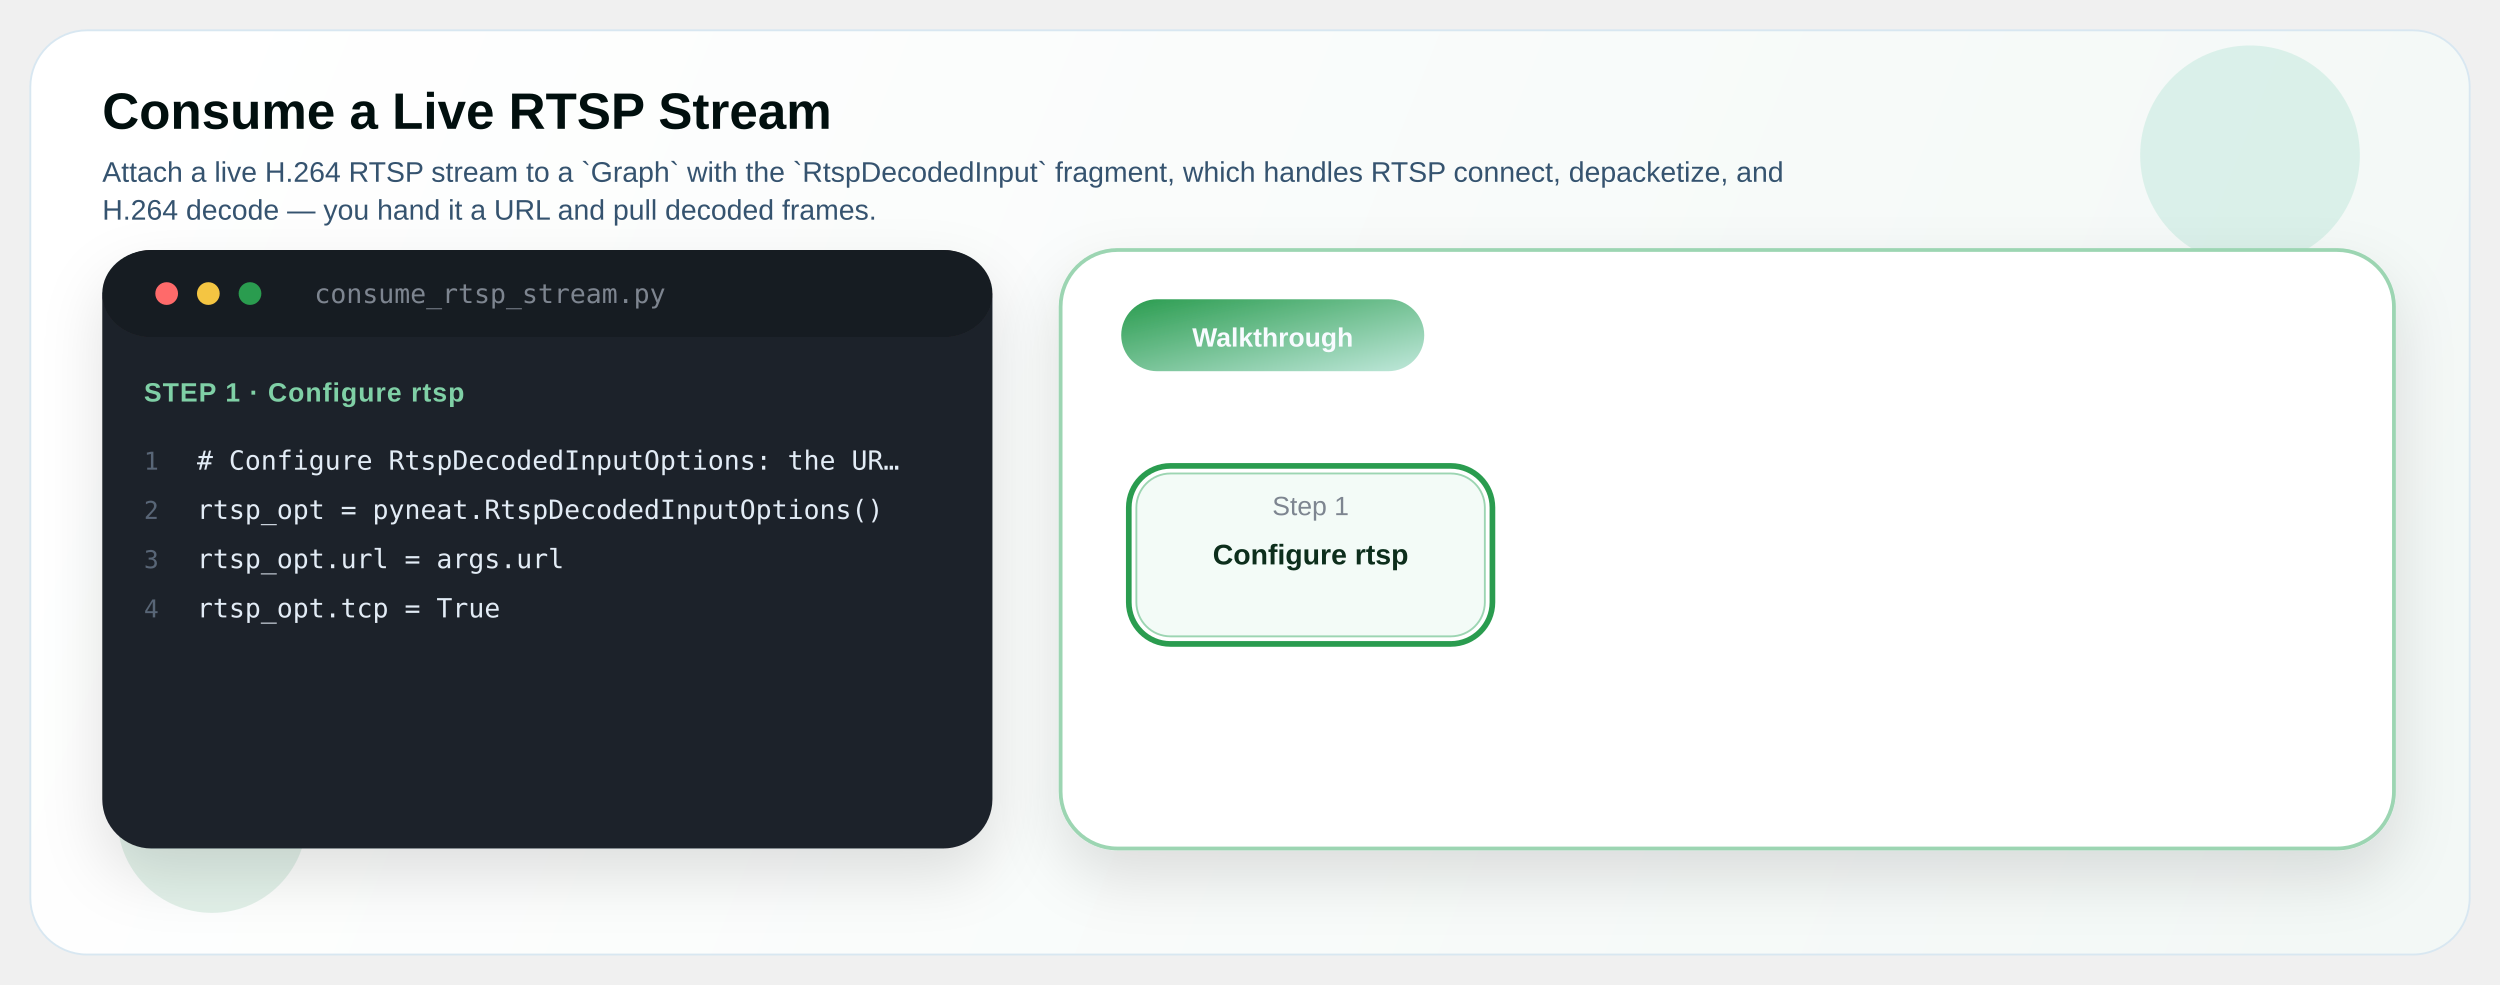
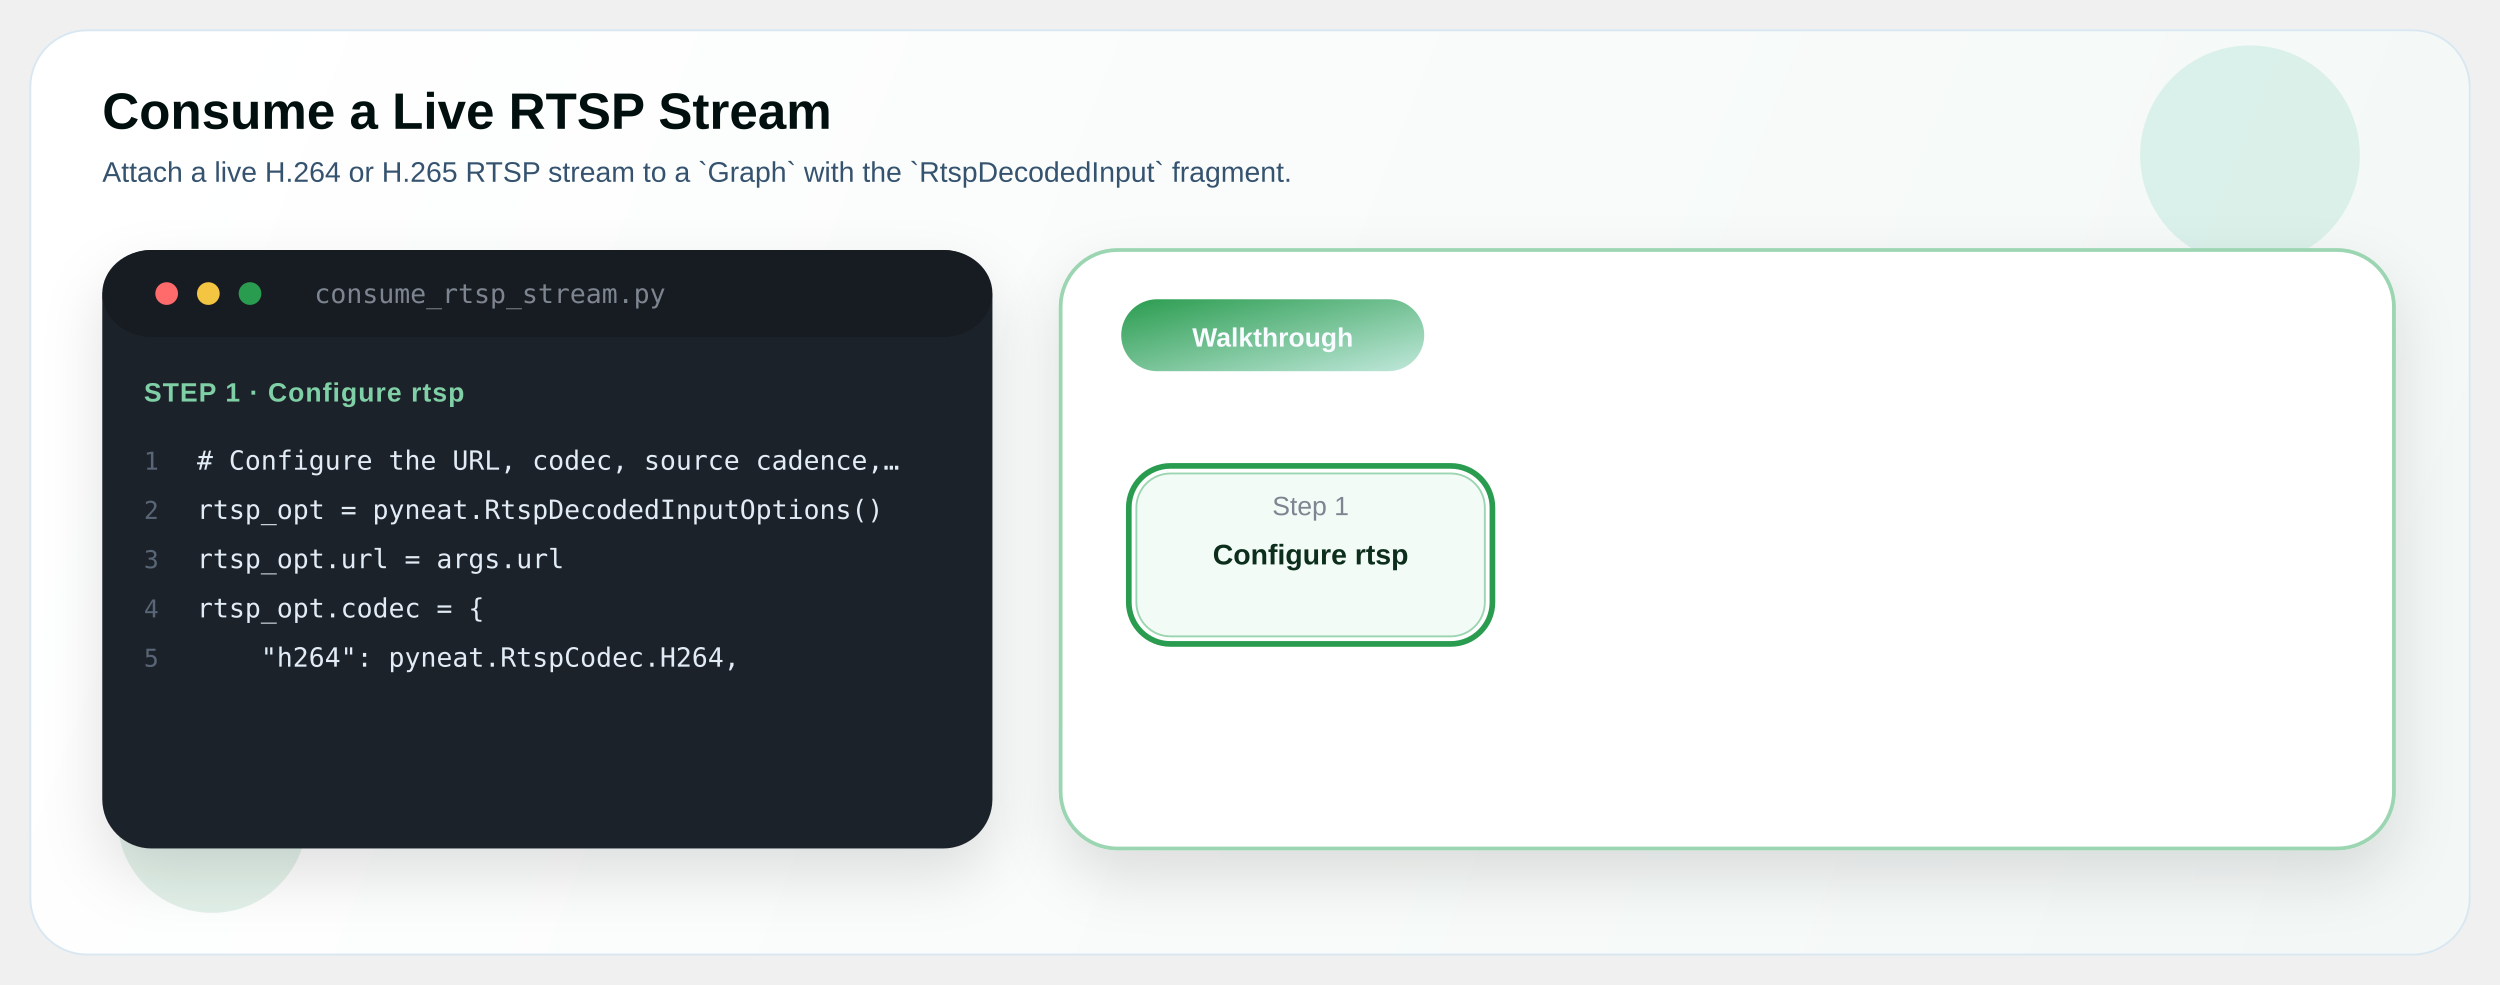
<svg xmlns="http://www.w3.org/2000/svg" viewBox="0 0 1320 520" role="img" aria-labelledby="ftl ftd">
  <defs>
    <linearGradient id="fbg" x1="80" y1="40" x2="1240" y2="500" gradientUnits="userSpaceOnUse">
      <stop offset="0" stop-color="#FFFFFF" />
      <stop offset="1" stop-color="#F3F8F6" />
    </linearGradient>
    <linearGradient id="fgreen" x1="0" y1="0" x2="1" y2="1">
      <stop offset="0" stop-color="#2A9C4F" />
      <stop offset="1" stop-color="#C0E8DB" />
    </linearGradient>
    <filter id="fsh" x="-10%" y="-18%" width="120%" height="142%" filterUnits="objectBoundingBox">
      <feDropShadow dx="0" dy="14" stdDeviation="16" flood-color="#010F0E" flood-opacity="0.12" />
    </filter>
    <marker id="farr" markerWidth="7" markerHeight="7" refX="5" refY="3.5" orient="auto" markerUnits="strokeWidth">
      <path d="M0 0L7 3.5L0 7Z" fill="#2A9C4F" />
    </marker>
    <style>.fsans{font-family:"Avenir Next","Segoe UI",Arial,sans-serif;}.fmono{font-family:"SFMono-Regular","Menlo","Consolas",monospace;}.fttl{fill:#010F0E;font-size:27px;font-weight:700;}.fsub{fill:#35536F;font-size:15px;font-weight:500;}.fcode{fill:#E2ECF6;font-size:14px;font-weight:500;}.fln{fill:#586677;font-size:13px;font-weight:500;}.fcap{fill:#7FD0A6;font-size:14px;font-weight:700;letter-spacing:0.04em;}.fdim{fill:#7D8590;font-size:14px;font-weight:500;}.ftag{fill:#F8FBFF;font-weight:650;}.fnl{fill:#0B2E1B;font-weight:650;}.fcounter{fill:#9AA7B4;font-size:13px;font-weight:600;}.fhint{fill:#2A9C4F;font-size:15px;font-weight:700;}.fanim{transition:opacity 0.55s ease;}</style>
  </defs>
  <rect x="16" y="16" width="1288" height="488" rx="30" fill="url(#fbg)" stroke="#D8E7F1" />
  <circle cx="1188" cy="82" r="58" fill="#C0E8DB" opacity="0.5" />
  <circle cx="112" cy="432" r="50" fill="#BFE0CF" opacity="0.45" />
  <text x="54" y="68" class="fsans fttl">Consume a Live RTSP Stream</text>
-   <text x="54" y="96" class="fsans fsub">Attach a live H.264 RTSP stream to a `Graph` with the `RtspDecodedInput` fragment, which handles RTSP connect, depacketize, and</text>
-   <text x="54" y="116" class="fsans fsub">H.264 decode — you hand it a URL and pull decoded frames.</text>
+   <text x="54" y="96" class="fsans fsub">Attach a live H.264 or H.265 RTSP stream to a `Graph` with the `RtspDecodedInput` fragment.</text>
  <g filter="url(#fsh)">
    <rect x="54" y="132" width="470" height="316" rx="26" fill="#1F232A" />
    <rect x="54" y="132" width="470" height="46" rx="26" fill="#181C22" />
    <circle cx="88" cy="155" r="6" fill="#FF6B6B" />
    <circle cx="110" cy="155" r="6" fill="#F4C542" />
    <circle cx="132" cy="155" r="6" fill="#2A9C4F" />
    <text x="166" y="160" class="fmono fdim">consume_rtsp_stream.py</text>
    <g id="code0" class="fanim" opacity="1">
      <text x="76" y="212" class="fsans fcap">STEP 1 · Configure rtsp</text>
      <text x="76" y="248" class="fmono fln">1</text>
-       <text x="104" y="248" class="fmono fcode" xml:space="preserve"># Configure RtspDecodedInputOptions: the UR…</text>
+       <text x="104" y="248" class="fmono fcode" xml:space="preserve"># Configure the URL, codec, source cadence,…</text>
      <text x="76" y="274" class="fmono fln">2</text>
      <text x="104" y="274" class="fmono fcode" xml:space="preserve">rtsp_opt = pyneat.RtspDecodedInputOptions()</text>
      <text x="76" y="300" class="fmono fln">3</text>
      <text x="104" y="300" class="fmono fcode" xml:space="preserve">rtsp_opt.url = args.url</text>
      <text x="76" y="326" class="fmono fln">4</text>
-       <text x="104" y="326" class="fmono fcode" xml:space="preserve">rtsp_opt.tcp = True</text>
+       <text x="104" y="326" class="fmono fcode" xml:space="preserve">rtsp_opt.codec = {</text>
+       <text x="76" y="352" class="fmono fln">5</text>
+       <text x="104" y="352" class="fmono fcode" xml:space="preserve">    "h264": pyneat.RtspCodec.H264,</text>
    </g>
    <g id="code1" class="fanim" opacity="0">
      <text x="76" y="212" class="fsans fcap">STEP 2 · Compose graph</text>
      <text x="76" y="248" class="fmono fln">1</text>
      <text x="104" y="248" class="fmono fcode" xml:space="preserve"># Build a Graph whose only stages are the R…</text>
      <text x="76" y="274" class="fmono fln">2</text>
-       <text x="104" y="274" class="fmono fcode" xml:space="preserve">s = pyneat.Graph()</text>
+       <text x="104" y="274" class="fmono fcode" xml:space="preserve">graph = pyneat.Graph()</text>
      <text x="76" y="300" class="fmono fln">3</text>
-       <text x="104" y="300" class="fmono fcode" xml:space="preserve">s.add(pyneat.groups.rtsp_decoded_input(rtsp…</text>
+       <text x="104" y="300" class="fmono fcode" xml:space="preserve">graph.add(pyneat.groups.rtsp_decoded_input(…</text>
      <text x="76" y="326" class="fmono fln">4</text>
-       <text x="104" y="326" class="fmono fcode" xml:space="preserve">s.add(pyneat.nodes.output())</text>
+       <text x="104" y="326" class="fmono fcode" xml:space="preserve">graph.add(pyneat.nodes.output())</text>
      <text x="76" y="352" class="fmono fln">5</text>
-       <text x="104" y="352" class="fmono fcode" xml:space="preserve">run = s.build(pyneat.RunOptions())</text>
+       <text x="104" y="352" class="fmono fcode" xml:space="preserve">run = graph.build(pyneat.RunOptions())</text>
    </g>
    <g id="code2" class="fanim" opacity="0">
      <text x="76" y="212" class="fsans fcap">STEP 3 · Pull frames</text>
      <text x="76" y="248" class="fmono fln">1</text>
      <text x="104" y="248" class="fmono fcode" xml:space="preserve">for i in range(args.frames):</text>
      <text x="76" y="274" class="fmono fln">2</text>
-       <text x="104" y="274" class="fmono fcode" xml:space="preserve">  frame_sample = run.pull(timeout_ms=5000)</text>
+       <text x="104" y="274" class="fmono fcode" xml:space="preserve">    frame_sample = run.pull(timeout_ms=5000)</text>
      <text x="76" y="300" class="fmono fln">3</text>
-       <text x="104" y="300" class="fmono fcode" xml:space="preserve">  if frame_sample is None or not frame_samp…</text>
+       <text x="104" y="300" class="fmono fcode" xml:space="preserve">    if frame_sample is None or not frame_sa…</text>
      <text x="76" y="326" class="fmono fln">4</text>
-       <text x="104" y="326" class="fmono fcode" xml:space="preserve">    print(f"frame={i} rtsp_timeout")</text>
+       <text x="104" y="326" class="fmono fcode" xml:space="preserve">        print(f"frame={i} rtsp_timeout")</text>
      <text x="76" y="352" class="fmono fln">5</text>
-       <text x="104" y="352" class="fmono fcode" xml:space="preserve">    break</text>
+       <text x="104" y="352" class="fmono fcode" xml:space="preserve">        break</text>
    </g>
  </g>
  <g filter="url(#fsh)">
    <g id="shell" opacity="1">
      <rect x="560" y="132" width="704" height="316" rx="30" fill="#FFFFFF" stroke="#9CD5B2" stroke-width="2" />
      <rect x="592" y="158" width="160" height="38" rx="19" fill="url(#fgreen)" />
      <text x="672" y="183" class="fsans ftag" font-size="14" text-anchor="middle">Walkthrough</text>
    </g>
    <g id="node0" class="fanim" opacity="1">
      <rect x="600" y="250" width="184" height="86" rx="18" fill="#F3FBF7" stroke="#9CD5B2" />
      <text x="692" y="272" class="fsans fdim" font-size="12" text-anchor="middle">Step 1</text>
      <text x="692" y="298" class="fsans fnl" font-size="15" text-anchor="middle">Configure rtsp</text>
    </g>
    <g id="ring0" class="fanim" opacity="1">
      <rect x="596" y="246" width="192" height="94" rx="22" fill="none" stroke="#2A9C4F" stroke-width="3" />
    </g>
    <g id="node1" class="fanim" opacity="0">
      <line x1="788" y1="293" x2="814" y2="293" stroke="#2A9C4F" stroke-width="3" stroke-linecap="round" marker-end="url(#farr)" />
      <rect x="820" y="250" width="184" height="86" rx="18" fill="#F3FBF7" stroke="#9CD5B2" />
      <text x="912" y="272" class="fsans fdim" font-size="12" text-anchor="middle">Step 2</text>
      <text x="912" y="298" class="fsans fnl" font-size="15" text-anchor="middle">Compose graph</text>
    </g>
    <g id="ring1" class="fanim" opacity="0">
      <rect x="816" y="246" width="192" height="94" rx="22" fill="none" stroke="#2A9C4F" stroke-width="3" />
    </g>
    <g id="node2" class="fanim" opacity="0">
      <line x1="1008" y1="293" x2="1034" y2="293" stroke="#2A9C4F" stroke-width="3" stroke-linecap="round" marker-end="url(#farr)" />
      <rect x="1040" y="250" width="184" height="86" rx="18" fill="#F8F6FF" stroke="#B8B0DC" />
      <text x="1132" y="272" class="fsans fdim" font-size="12" text-anchor="middle">Step 3</text>
      <text x="1132" y="298" class="fsans fnl" font-size="15" text-anchor="middle">Pull frames</text>
    </g>
    <g id="ring2" class="fanim" opacity="0">
      <rect x="1036" y="246" width="192" height="94" rx="22" fill="none" stroke="#2A9C4F" stroke-width="3" />
    </g>
  </g>
  <g id="popup" class="fanim" opacity="0">
    <rect x="690" y="356" width="444" height="46" rx="23" fill="#0B2E1B" opacity="0.93" />
    <text x="912" y="384" text-anchor="middle" class="fsans" fill="#EAF7EF" font-size="16" font-weight="700">Click a step to jump to that section ↓</text>
  </g>
</svg>
